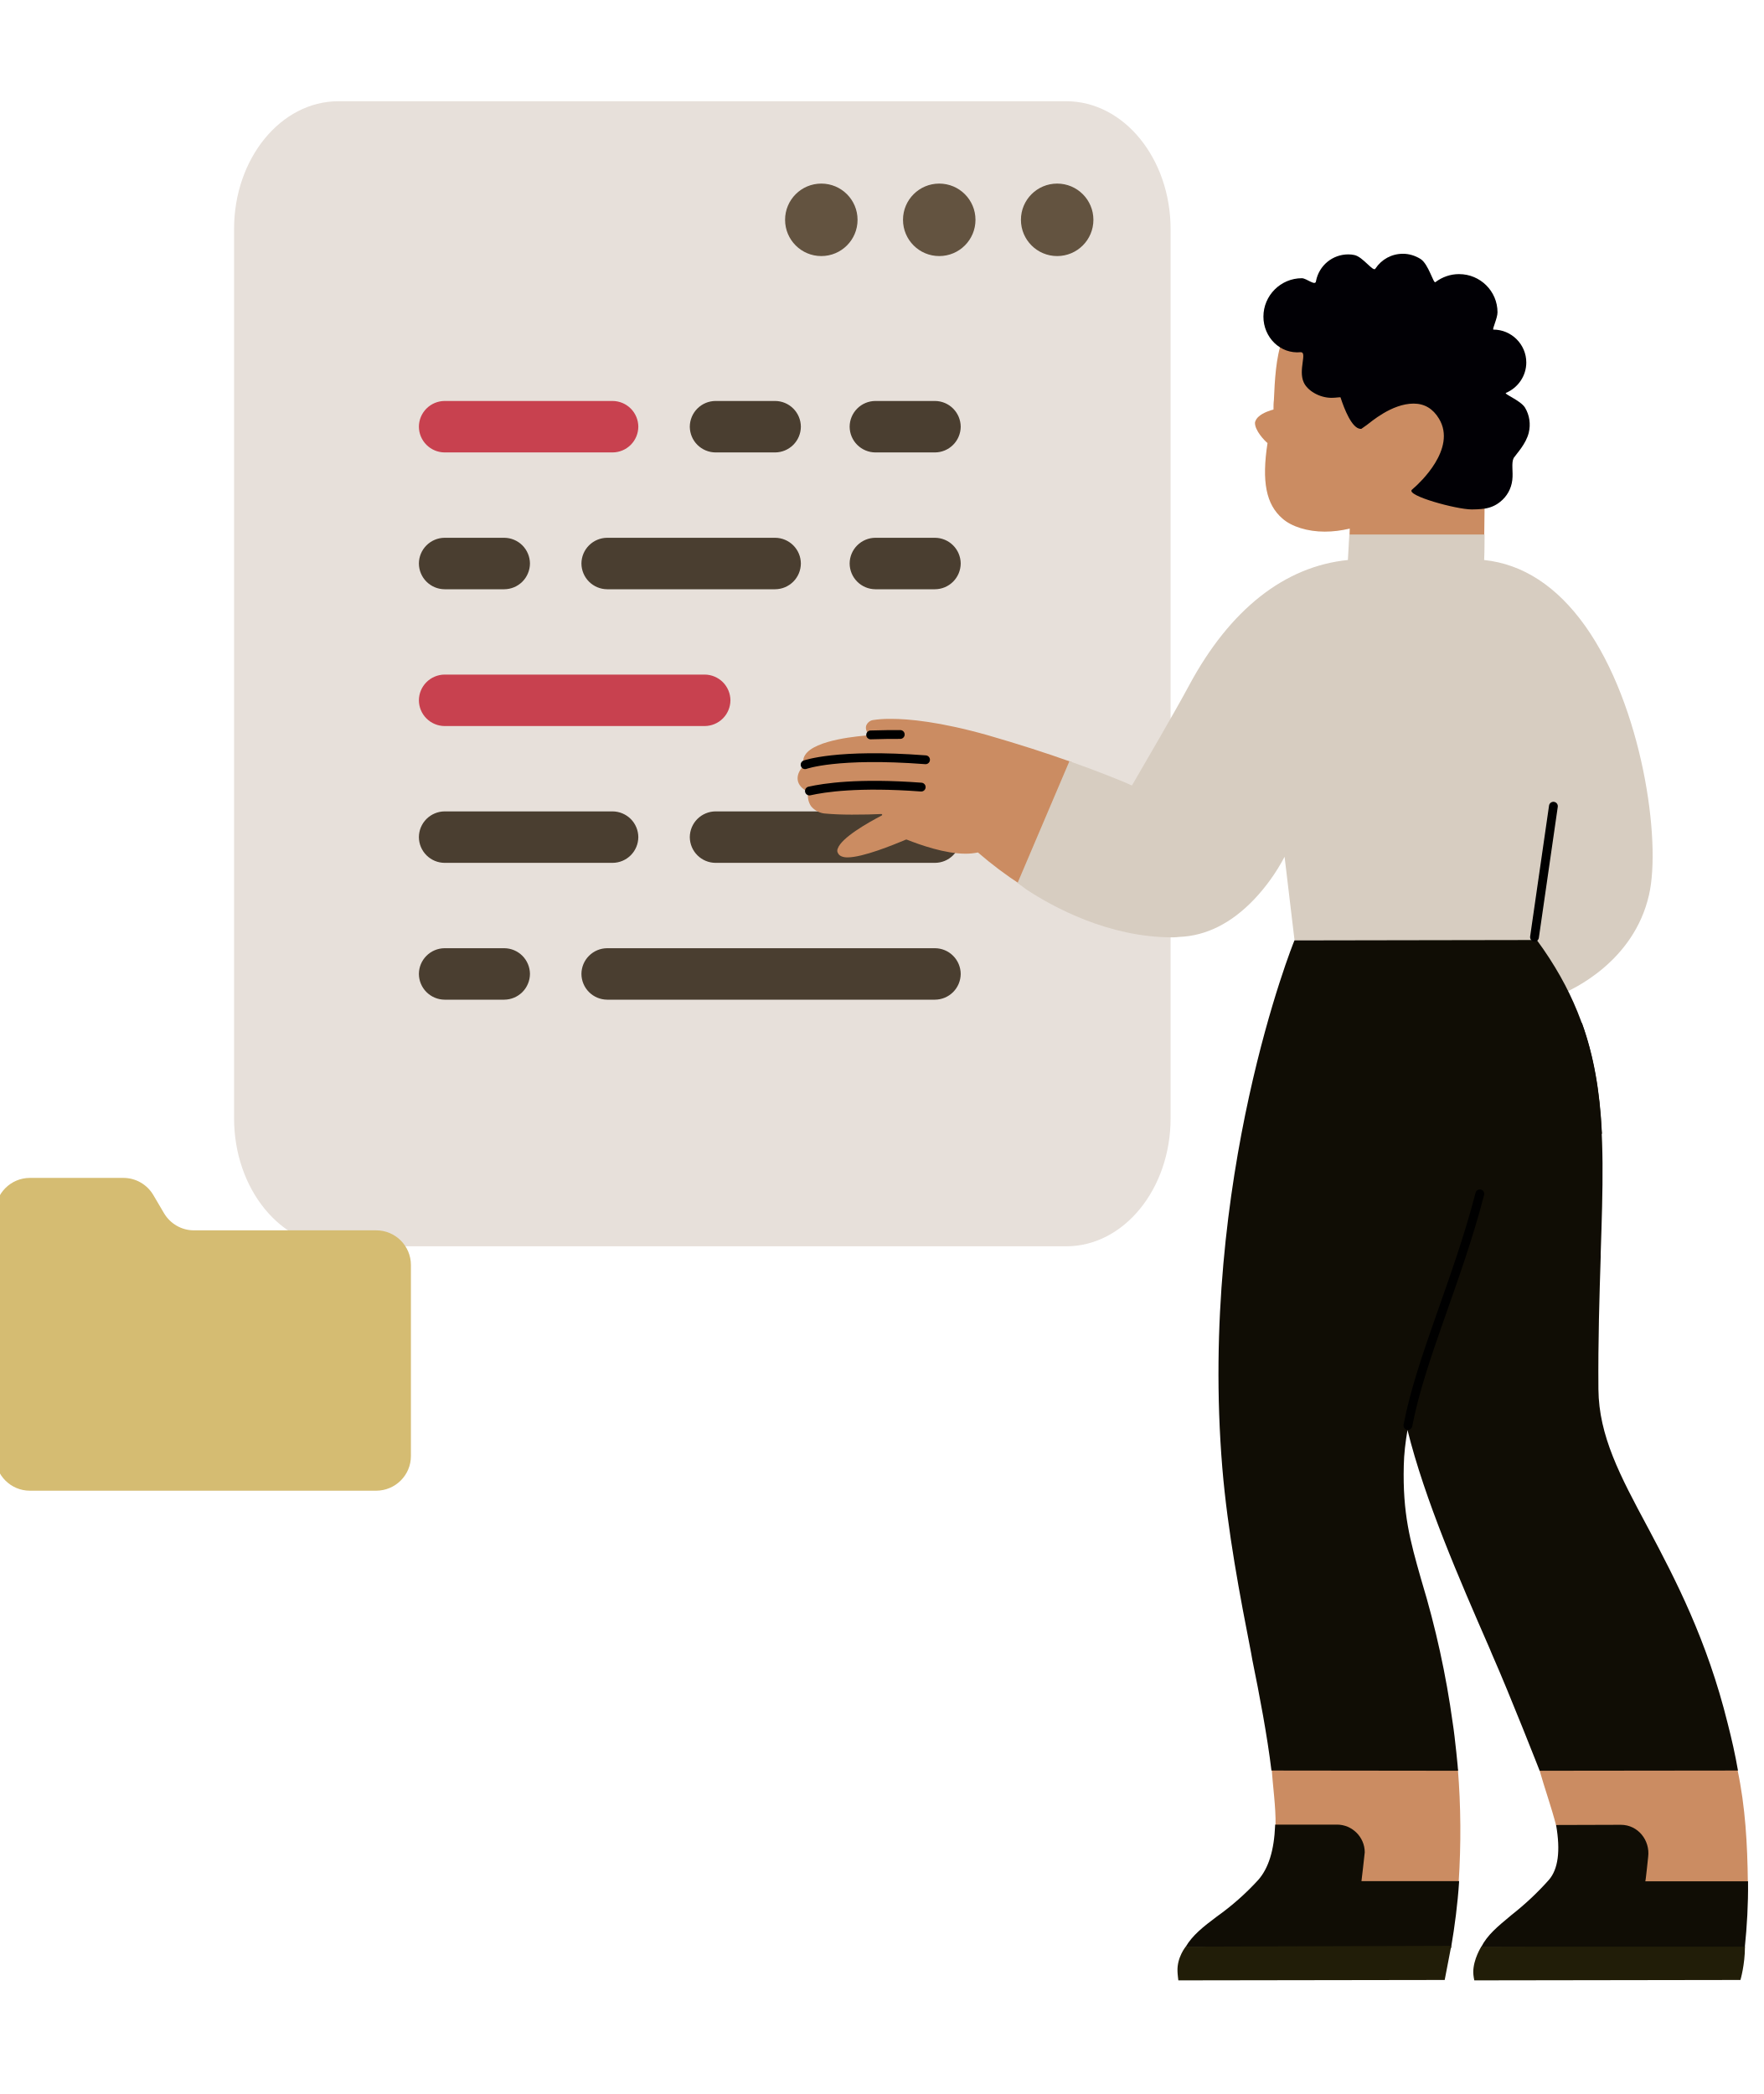
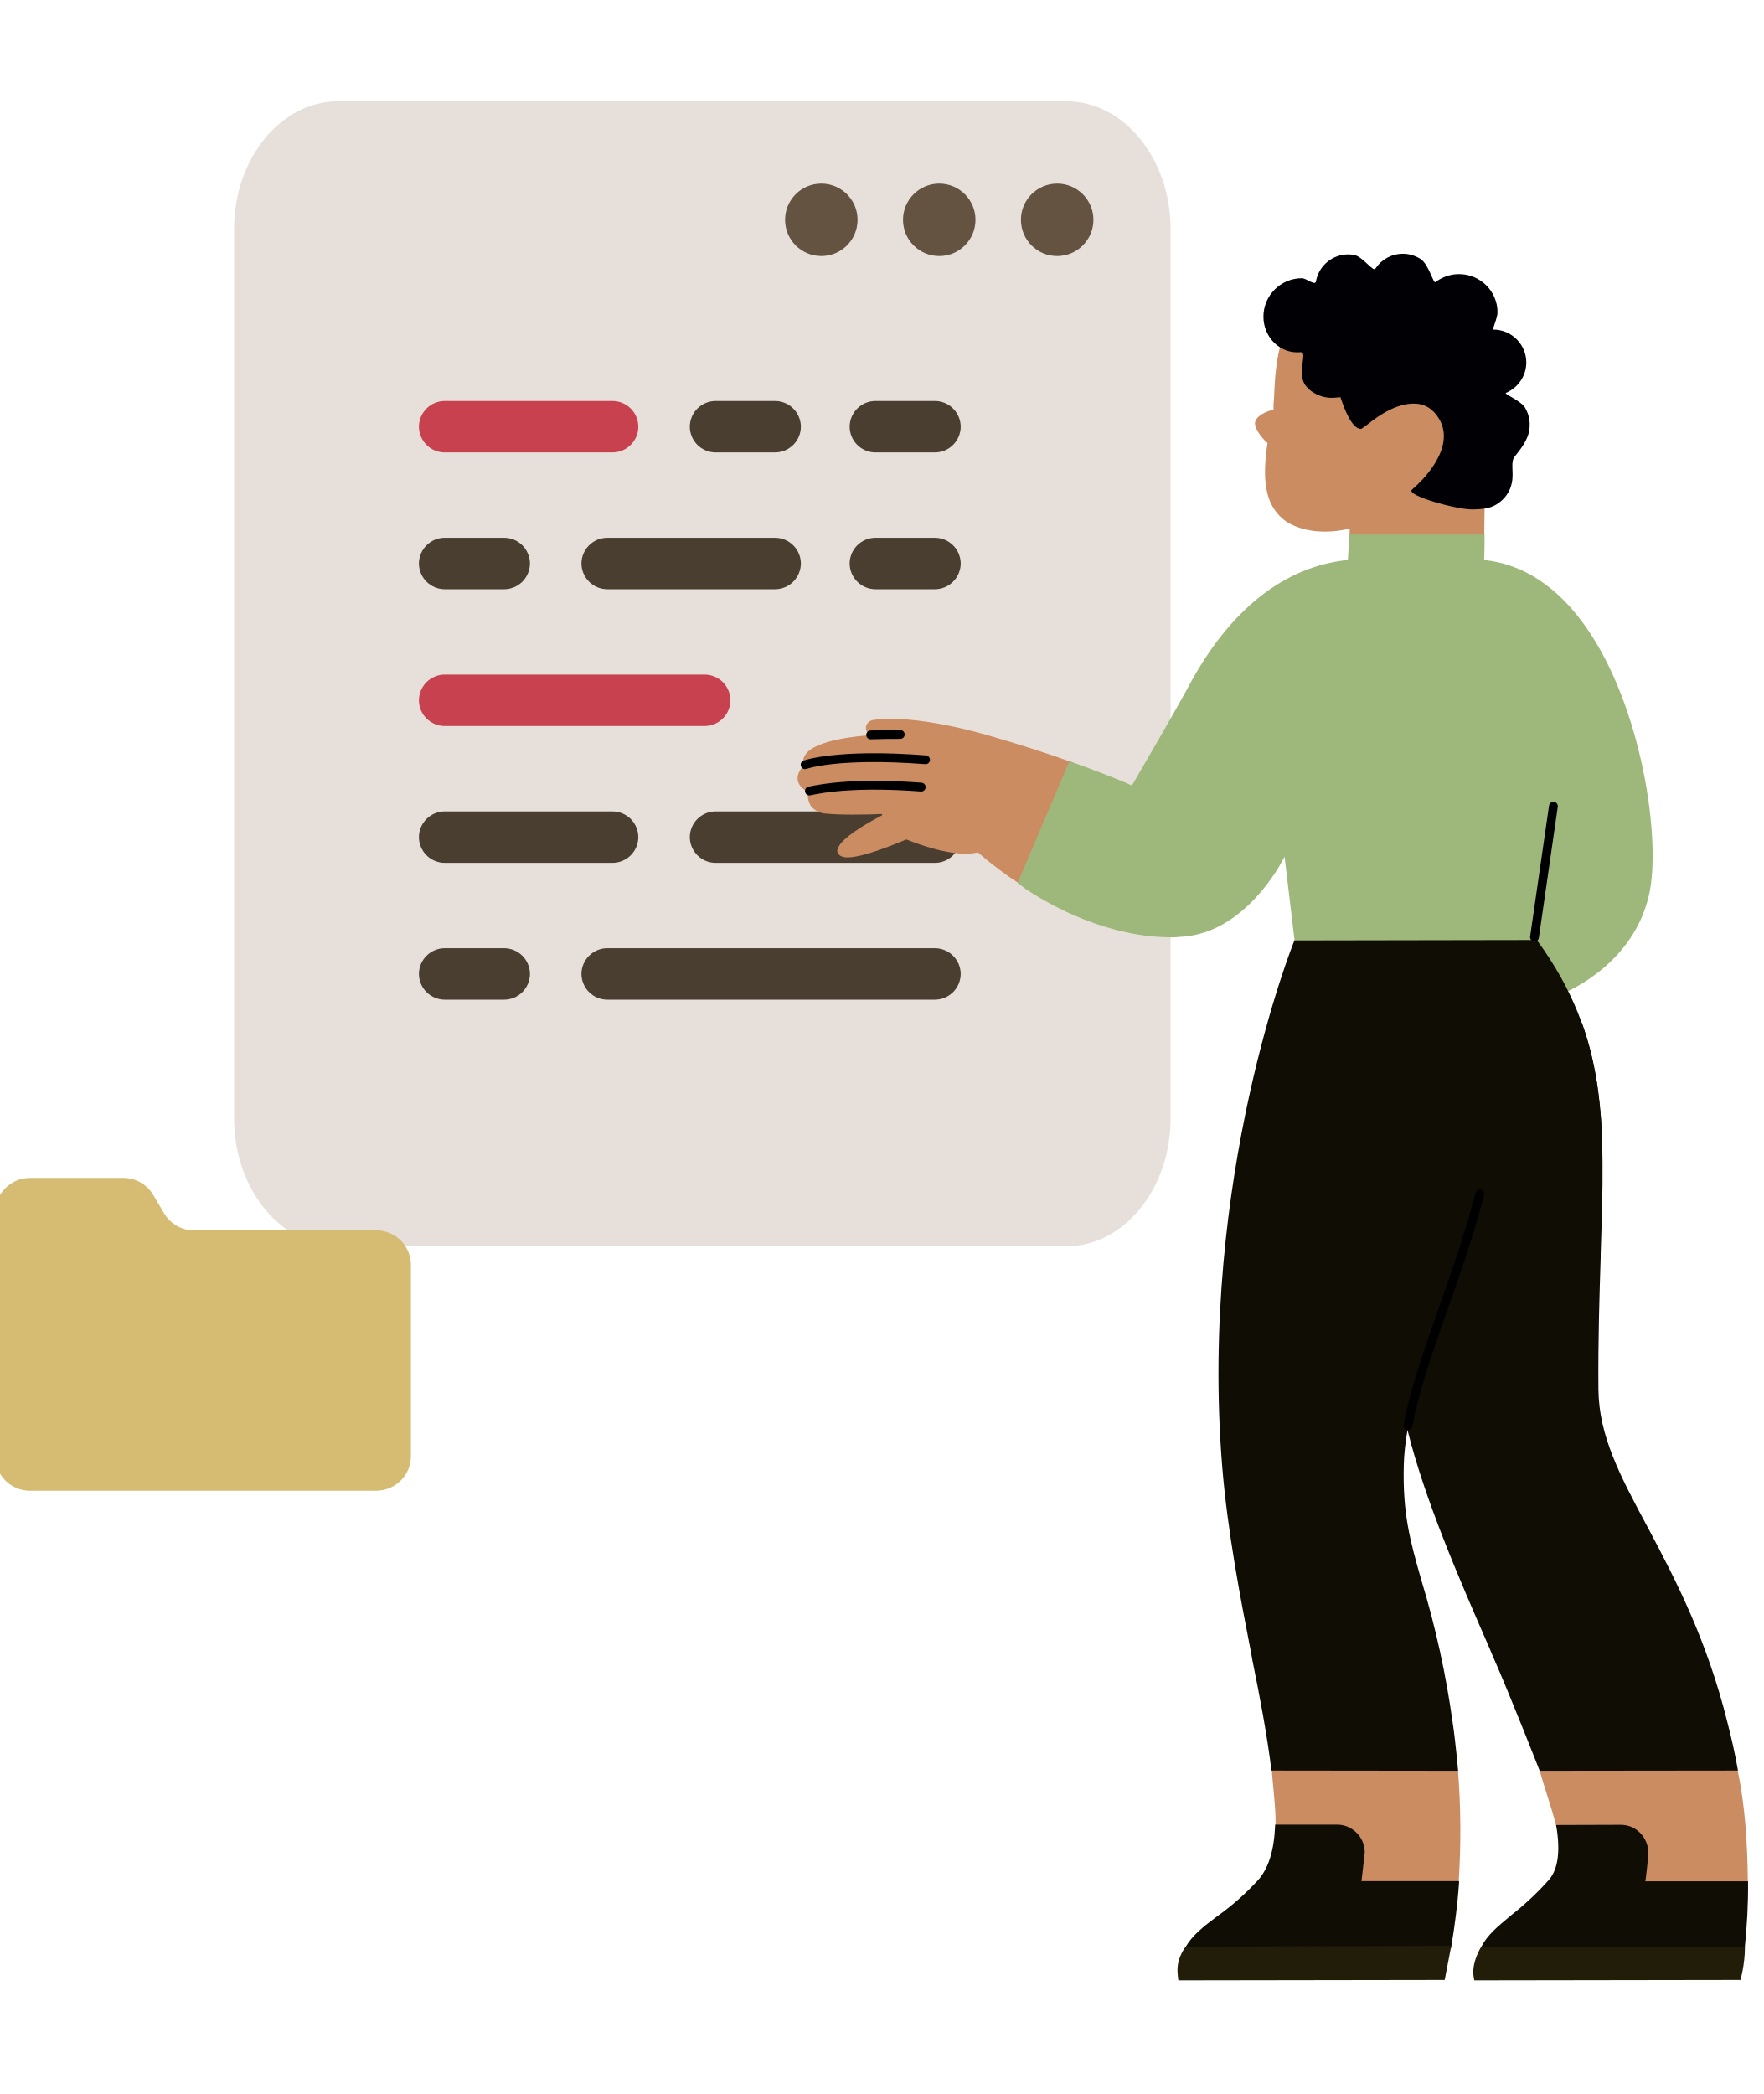
<svg xmlns="http://www.w3.org/2000/svg" version="1.1" viewBox="245 180 800 950">
  <g>
    <path d="M398.54 225.93H728.72C754.87 225.93 776.07 251.94 776.07 284.02V687.32C776.07 719.41 754.87 745.42 728.72 745.42H398.54C372.39 745.42 351.19 719.41 351.19 687.32V283.9C351.19 251.94 372.39 225.93 398.54 225.93Z" fill="#E7E0DA" opacity="1" stroke-width="4" stroke="#00000000">
    </path>
  </g>
  <g>
    <path d="M744.76 282.02H376.04V713.42H744.76V282.02Z" fill="#E7E0DA" opacity="1" stroke-width="4" stroke="#00000000">
    </path>
    <path d="M446.71 361.91H522.91C526 361.93 528.96 363.16 531.15 365.35 533.34 367.54 534.56 370.49 534.59 373.58V373.58C534.56 376.68 533.34 379.63 531.15 381.82 528.96 384 526 385.24 522.91 385.26H446.71C443.63 385.24 440.67 384 438.48 381.82 436.29 379.63 435.06 376.68 435.04 373.58V373.58C435.06 370.49 436.29 367.54 438.48 365.35 440.67 363.16 443.63 361.93 446.71 361.91V361.91Z" fill="#C8414F" opacity="1" stroke-width="4" stroke="#00000000">
    </path>
    <path d="M569.62 361.91H596.66C599.74 361.93 602.7 363.16 604.89 365.35 607.08 367.54 608.31 370.49 608.33 373.58V373.58C608.31 376.68 607.08 379.63 604.89 381.82 602.7 384 599.74 385.24 596.66 385.26H569.62C566.53 385.24 563.57 384 561.38 381.82 559.19 379.63 557.97 376.68 557.94 373.58V373.58C557.97 370.49 559.19 367.54 561.38 365.35 563.57 363.16 566.53 361.93 569.62 361.91V361.91Z" fill="#4a3e30" opacity="1" stroke-width="4" stroke="#00000000">
    </path>
    <path d="M642.13 361.91H669.17C672.26 361.93 675.22 363.16 677.4 365.35 679.59 367.54 680.82 370.49 680.85 373.58V373.58C680.82 376.68 679.59 379.63 677.4 381.82 675.22 384 672.26 385.24 669.17 385.26H642.13C639.05 385.24 636.08 384 633.9 381.82 631.71 379.63 630.48 376.68 630.46 373.58 630.48 370.49 631.71 367.54 633.9 365.35 636.08 363.16 639.05 361.93 642.13 361.91Z" fill="#4a3e30" opacity="1" stroke-width="4" stroke="#00000000">
    </path>
    <path d="M446.71 548.11H522.91C526 548.13 528.96 549.37 531.15 551.55 533.34 553.74 534.56 556.69 534.59 559.79V559.79C534.56 562.88 533.34 565.83 531.15 568.02 528.96 570.21 526 571.44 522.91 571.46H446.71C443.63 571.44 440.67 570.21 438.48 568.02 436.29 565.83 435.06 562.88 435.04 559.79V559.79C435.06 556.69 436.29 553.74 438.48 551.55 440.67 549.37 443.63 548.13 446.71 548.11Z" fill="#4a3e30" opacity="1" stroke-width="4" stroke="#00000000">
    </path>
    <path d="M569.62 548.11H669.17C672.26 548.13 675.22 549.37 677.4 551.55 679.59 553.74 680.82 556.69 680.85 559.79V559.79C680.82 562.88 679.59 565.83 677.4 568.02 675.22 570.21 672.26 571.44 669.17 571.46H569.62C566.53 571.44 563.57 570.21 561.38 568.02 559.19 565.83 557.97 562.88 557.94 559.79V559.79C557.97 556.69 559.19 553.74 561.38 551.55 563.57 549.37 566.53 548.13 569.62 548.11V548.11Z" fill="#4a3e30" opacity="1" stroke-width="4" stroke="#00000000">
    </path>
    <path d="M446.71 486.04H564.7C567.79 486.06 570.75 487.3 572.94 489.48 575.12 491.67 576.35 494.63 576.38 497.72 576.35 500.81 575.12 503.77 572.94 505.95 570.75 508.14 567.79 509.37 564.7 509.39H446.71C443.63 509.37 440.67 508.14 438.48 505.95 436.29 503.77 435.06 500.81 435.04 497.72V497.72C435.06 494.63 436.29 491.67 438.48 489.48 440.67 487.3 443.63 486.06 446.71 486.04Z" fill="#C8414F" opacity="1" stroke-width="4" stroke="#00000000">
    </path>
    <path d="M520.46 423.98H596.66C599.74 424 602.7 425.23 604.89 427.42 607.08 429.6 608.31 432.56 608.33 435.65V435.65C608.31 438.74 607.08 441.7 604.89 443.89 602.7 446.07 599.74 447.31 596.66 447.33H520.46C517.37 447.31 514.41 446.07 512.22 443.89 510.03 441.7 508.8 438.74 508.78 435.65V435.65C508.8 432.56 510.03 429.6 512.22 427.42 514.41 425.23 517.37 424 520.46 423.98V423.98Z" fill="#4a3e30" opacity="1" stroke-width="4" stroke="#00000000">
    </path>
    <path d="M446.71 423.98H473.75C476.84 424 479.8 425.23 481.99 427.42 484.17 429.6 485.4 432.56 485.43 435.65 485.4 438.74 484.17 441.7 481.99 443.89 479.8 446.07 476.84 447.31 473.75 447.33H446.71C443.63 447.31 440.67 446.07 438.48 443.89 436.29 441.7 435.06 438.74 435.04 435.65V435.65C435.06 432.56 436.29 429.6 438.48 427.42 440.67 425.23 443.63 424 446.71 423.98V423.98Z" fill="#4a3e30" opacity="1" stroke-width="4" stroke="#00000000">
    </path>
    <path d="M642.13 423.98H669.17C672.26 424 675.22 425.23 677.4 427.42 679.59 429.6 680.82 432.56 680.85 435.65V435.65C680.82 438.74 679.59 441.7 677.4 443.89 675.22 446.07 672.26 447.31 669.17 447.33H642.13C639.05 447.31 636.08 446.07 633.9 443.89 631.71 441.7 630.48 438.74 630.46 435.65V435.65C630.48 432.56 631.71 429.6 633.9 427.42 636.08 425.23 639.05 424 642.13 423.98Z" fill="#4a3e30" opacity="1" stroke-width="4" stroke="#00000000">
    </path>
    <path d="M520.46 610.18H669.17C672.26 610.2 675.22 611.43 677.4 613.62 679.59 615.8 680.82 618.76 680.85 621.85V621.85C680.82 624.94 679.59 627.9 677.4 630.09 675.22 632.27 672.26 633.51 669.17 633.53H520.46C517.37 633.51 514.41 632.27 512.22 630.09 510.03 627.9 508.8 624.94 508.78 621.85V621.85C508.8 618.76 510.03 615.8 512.22 613.62 514.41 611.43 517.37 610.2 520.46 610.18V610.18Z" fill="#4a3e30" opacity="1" stroke-width="4" stroke="#00000000">
    </path>
    <path d="M446.71 610.18H473.75C476.84 610.2 479.8 611.43 481.99 613.62 484.17 615.8 485.4 618.76 485.43 621.85 485.4 624.94 484.17 627.9 481.99 630.09 479.8 632.27 476.84 633.51 473.75 633.53H446.71C443.63 633.51 440.67 632.27 438.48 630.09 436.29 627.9 435.06 624.94 435.04 621.85V621.85C435.06 618.76 436.29 615.8 438.48 613.62 440.67 611.43 443.63 610.2 446.71 610.18Z" fill="#4a3e30" opacity="1" stroke-width="4" stroke="#00000000">
    </path>
  </g>
  <g>
    <path d="M617.61 296.17C626.69 296.17 634.05 288.81 634.05 279.73 634.05 270.65 626.69 263.29 617.61 263.29 608.53 263.29 601.17 270.65 601.17 279.73 601.17 288.81 608.53 296.17 617.61 296.17Z" fill="#635340" opacity="1" stroke-width="4" stroke="#00000000">
        </path>
    <path d="M671.11 296.17C680.19 296.17 687.55 288.81 687.55 279.73 687.55 270.65 680.19 263.29 671.11 263.29 662.03 263.29 654.67 270.65 654.67 279.73 654.67 288.81 662.03 296.17 671.11 296.17Z" fill="#635340" opacity="1" stroke-width="4" stroke="#00000000">
        </path>
    <path d="M724.61 296.17C733.69 296.17 741.05 288.81 741.05 279.73 741.05 270.65 733.69 263.29 724.61 263.29 715.53 263.29 708.17 270.65 708.17 279.73 708.17 288.81 715.53 296.17 724.61 296.17Z" fill="#635340" opacity="1" stroke-width="4" stroke="#00000000">
        </path>
  </g>
  <g>
    <path d="M415.6 856.3H258.55C249.9 856.3 242.84 849.25 242.84 840.6V730.1C242.84 721.45 249.9 714.39 258.55 714.39H301C306.57 714.39 311.7 717.35 314.54 722.13L319.43 730.44C322.28 735.22 327.4 738.18 332.98 738.18H415.71C424.36 738.18 431.42 745.23 431.42 753.88V840.6C431.42 849.25 424.36 856.3 415.6 856.3 415.71 856.3 415.71 856.3 415.6 856.3Z" fill="#D5BC72" opacity="1" stroke-width="4" stroke="#00000000">
        </path>
  </g>
  <g>
    <path d="M918.32 426.23L918.88 380.82C918.88 380.07 918.88 379.42 918.97 378.67 919.07 377.93 919.07 377.09 919.07 376.15 919.53 359.28 920.28 331.12 901.44 318.53 893.33 313.12 883.08 310.33 871.61 310.33 867.04 310.33 862.47 310.79 857.99 311.54 843.54 313.59 832.35 321.89 826.66 334.66 823.87 341.84 823.31 352.75 822.93 361.52 822.75 362.91 822.75 364.31 822.75 365.8 821.91 365.99 817.99 367.11 815.94 369.07 815.2 369.72 814.64 370.56 814.36 371.59 814.08 375.22 818.92 380.16 820.04 381 817.34 398.53 819.39 408.79 826.76 415.22 830.95 418.95 838.23 421.19 845.96 421.19 849.79 421.19 853.61 420.72 857.34 419.79L857.15 426.41 918.32 426.23Z" fill="#cb8c62" opacity="1" stroke-width="4" stroke="#00000000">
            </path>
    <path d="M906.76 1033.88C907.88 1016.91 907.78 999.38 906.39 982.51L821.91 981.85C822.37 990.06 823.87 999.76 823.68 1008.15 823.68 1008.15 852.77 1008.61 853.14 1008.71 856.31 1009.08 859.21 1010.67 861.16 1013.09 863.12 1015.61 864.05 1018.68 863.68 1021.86L862.28 1033.79 906.76 1033.88Z" fill="#cb8c62" opacity="1" stroke-width="4" stroke="#00000000">
            </path>
    <path d="M1037.95 1034.16V1033.79C1037.76 1016.82 1036.83 999.66 1033.29 983.07V982.97L1033.01 982.69 943.4 982.97C945.73 991.27 948.9 1000.04 950.96 1008.15L980.23 1008.52C980.33 1008.52 980.42 1008.52 980.51 1008.52 980.89 1008.52 981.17 1008.61 981.54 1008.71 984.71 1009.08 987.6 1010.67 989.56 1013.09 991.52 1015.61 992.45 1018.68 992.08 1021.86L990.77 1034.44 1037.95 1034.16Z" fill="#cb8c62" opacity="1" stroke-width="4" stroke="#00000000">
            </path>
    <path d="M731.09 525.71C719.62 521.61 707.13 517.6 692.95 513.5 671.42 507.44 657.34 506.13 649.32 506.13 649.04 506.13 648.66 506.13 648.39 506.13 645.87 506.13 643.35 506.32 640.93 506.69 639.53 506.97 638.41 508 637.94 509.3 637.48 510.98 638.59 512.66 639.25 513.59 635.52 513.87 614.63 515.46 610.25 522.54 609.32 523.94 609.13 525.71 609.69 527.3 606.99 530 606.71 532.33 606.89 533.83 607.17 535.97 608.76 537.84 611.65 539.33 611.27 541.57 611.65 543.8 612.95 545.76 614.63 547.81 617.15 549.03 619.76 549.12 622.84 549.4 626.85 549.58 631.42 549.58 636.36 549.58 641.49 549.49 644.84 549.3 645.22 549.3 645.4 549.77 645.03 549.96 638.78 553.22 626.75 560.03 625.07 564.97 624.7 565.72 624.8 566.55 625.26 567.21 625.82 568.33 627.41 568.98 629.46 568.98 636.54 568.98 650.44 563.2 655.01 561.33 655.56 561.05 656.03 560.87 656.22 560.87L656.5 560.96C662.37 563.29 673.65 567.3 682.98 567.3H683.26C685.03 567.3 686.89 567.11 688.67 566.74 695.01 572.24 701.25 576.9 708.25 581.47L731.09 525.71Z" fill="#cb8c62" opacity="1" stroke-width="4" stroke="#00000000">
            </path>
-     <path d="M952.63 631.36C952.63 631.36 952.73 631.36 952.82 631.26 958.32 629.03 986.2 616.35 993.1 586.04 998.79 561.52 990.02 500.26 964.1 463.9 951.24 445.9 935.85 435.92 918.32 434.06 918.51 430.42 918.51 422.78 918.51 422.68V422.5H857.15L856.5 434.06C827.78 436.95 802.98 456.53 784.52 490.84 778.18 502.68 764.38 526.27 759.9 534.01 759.25 535.13 758.78 535.97 758.5 536.34 758.13 536.25 757.57 535.97 756.83 535.6 752.91 533.92 743.59 530.1 730.72 525.53L730.16 525.34 706.66 580.54 710.48 583.43C722.89 591.64 748.06 605.25 776.78 605.25 776.97 605.25 777.15 605.25 777.25 605.25 778.18 605.25 779.02 605.16 779.95 605.06 792.26 604.6 803.73 598.82 814.08 587.91 819.3 582.41 824.05 575.79 827.78 568.7L832.35 607.02 941.35 608.05 952.26 631.26 952.63 631.36Z" fill="#D7CDC1" opacity="1" stroke-width="4" stroke="#00000000">
+     <path d="M952.63 631.36C952.63 631.36 952.73 631.36 952.82 631.26 958.32 629.03 986.2 616.35 993.1 586.04 998.79 561.52 990.02 500.26 964.1 463.9 951.24 445.9 935.85 435.92 918.32 434.06 918.51 430.42 918.51 422.78 918.51 422.68V422.5H857.15L856.5 434.06C827.78 436.95 802.98 456.53 784.52 490.84 778.18 502.68 764.38 526.27 759.9 534.01 759.25 535.13 758.78 535.97 758.5 536.34 758.13 536.25 757.57 535.97 756.83 535.6 752.91 533.92 743.59 530.1 730.72 525.53L730.16 525.34 706.66 580.54 710.48 583.43C722.89 591.64 748.06 605.25 776.78 605.25 776.97 605.25 777.15 605.25 777.25 605.25 778.18 605.25 779.02 605.16 779.95 605.06 792.26 604.6 803.73 598.82 814.08 587.91 819.3 582.41 824.05 575.79 827.78 568.7L832.35 607.02 941.35 608.05 952.26 631.26 952.63 631.36Z" fill="#9db87a" opacity="1" stroke-width="4" stroke="#00000000">
            </path>
    <path d="M1036.55 1063.72C1037.58 1053.74 1038.14 1043.77 1038.04 1033.88V1033.51H991.42C991.61 1033.51 992.63 1023.16 992.73 1022.41 993.66 1014.96 988.16 1007.87 980.33 1007.87L950.96 1007.96C953.01 1019.71 951.89 1028.01 947.69 1032.86 942.56 1038.64 936.88 1043.95 930.82 1048.71L930.26 1049.18C924.47 1054.02 919.81 1057.75 916.92 1063.44L1036.55 1063.72Z" fill="#100D05" opacity="1" stroke-width="4" stroke="#00000000">
            </path>
    <path d="M1034.59 1078.27C1034.59 1078.27 1036.64 1071.37 1036.64 1063.16H917.02C917.02 1063.16 913.38 1068.85 913.38 1074.72 913.38 1076.31 913.85 1078.45 913.85 1078.45L1034.59 1078.27Z" fill="#211d08" opacity="1" stroke-width="4" stroke="#00000000">
            </path>
    <path d="M832.26 606.65L882.61 606.56 942.19 606.46 942.28 606.56C974.45 650.47 973.15 689.54 971.19 748.75V750.15C970.63 767.86 969.98 787.91 970.16 810.29 970.35 831.46 980.05 849.64 992.35 872.57L993.1 873.97C1004.85 896.16 1019.39 923.76 1028.81 961.9 1030.58 968.8 1032.26 976.17 1033.47 983.25L943.5 983.35C943.5 983.35 930.26 949.5 921.96 930.66L920.75 927.77C906.95 896.16 891.37 860.36 883.54 828.75 882.61 834.25 881.96 839.66 881.86 844.79 881.3 866.7 884.75 879.01 889.6 896.07L889.98 897.38C896.32 918.26 901.07 939.9 904.05 961.62 905.08 967.96 906.57 983.35 906.48 983.35L821.82 983.25C819.95 967.68 816.41 949.03 813.14 933L812.58 929.83C807.55 904.09 801.95 874.81 799.53 845.91 788.71 714.81 831.79 607.58 832.26 606.65Z" fill="#100D05" opacity="1" stroke-width="4" stroke="#00000000">
            </path>
    <path d="M916.36 721.62C906.2 760.96 889.6 796.02 883.73 826.7" stroke="#000000" stroke-width="4" stroke-linecap="round" stroke-linejoin="round" opacity="1" fill="none">
            </path>
    <path d="M903.22 1063.91L903.31 1063.63C904.99 1053.84 906.29 1043.77 906.95 1033.79V1033.42H862.66C862.66 1033.42 864.15 1020.83 864.15 1020.36 864.15 1013.46 858.46 1007.78 851.56 1007.78H823.49V1008.15C823.03 1019.52 820.51 1027.54 815.85 1032.86 810.25 1039.01 803.91 1044.61 797.11 1049.45 790.86 1054.12 785.92 1058.03 782.84 1063.35L903.22 1063.91Z" fill="#100D05" opacity="1" stroke-width="4" stroke="#00000000">
            </path>
    <path d="M900.42 1078.27L903.4 1062.79 782.93 1063.16C782.93 1063.16 778.92 1068.01 779.2 1074.35 779.2 1075.38 779.58 1078.45 779.58 1078.45L900.42 1078.27Z" fill="#211d08" opacity="1" stroke-width="4" stroke="#00000000">
            </path>
    <path d="M881.12 694.67C887.27 694.67 893.24 692.15 897.53 687.68 910.77 674.44 910.95 645.53 910.95 644.32V643.95H857.99V644.32C857.62 646.28 853.52 674.44 864.71 687.49 868.44 692.24 873.84 694.67 880.74 694.67H881.12Z" fill="#100D05" opacity="1" stroke-width="4" stroke="#00000000" />
    <path d="M971.75 694.39V694.02C970.82 674.53 967.93 658.77 962.8 644.41L962.61 644.04H937.44V644.41C937.44 645.62 937.53 674.44 950.86 687.77 955.15 692.06 961.03 694.58 967.09 694.58L971.75 694.39Z" fill="#100D05" opacity="1" stroke-width="4" stroke="#00000000" />
    <path d="M947.79 1032.86L959.44 1039.48" stroke="#00000000" stroke-width="4" stroke-linecap="round" stroke-linejoin="round" opacity="1" fill="none" />
    <path d="M942.1 1039.48L947.79 1047.22" stroke="#00000000" stroke-width="4" stroke-linecap="round" stroke-linejoin="round" opacity="1" fill="none" />
    <path d="M815.29 1033.88L826.85 1040.5" stroke="#00000000" stroke-width="4" stroke-linecap="round" stroke-linejoin="round" opacity="1" fill="none" />
    <path d="M808.85 1040.04L814.54 1047.78" stroke="#00000000" stroke-width="4" stroke-linecap="round" stroke-linejoin="round" opacity="1" fill="none" />
    <path d="M827.88 568.23L837.39 549.49" stroke="#00000000" stroke-width="4" stroke-linecap="round" stroke-linejoin="round" opacity="1" fill="none" />
    <path d="M941.16 605.16L949.74 545.76" stroke="#000000" stroke-width="4" stroke-linecap="round" stroke-linejoin="round" opacity="1" fill="none" />
    <path d="M758.5 535.97L763.17 546.23" stroke="#00000000" stroke-width="4" stroke-linecap="round" stroke-linejoin="round" opacity="1" fill="none" />
    <path d="M834.22 363.75C832.72 363.75 831.51 364.97 831.51 366.46 831.51 367.95 832.72 369.16 834.22 369.16 835.71 369.16 836.92 367.95 836.92 366.46 836.92 364.97 835.71 363.75 834.22 363.75Z" fill="#01000500" opacity="1" stroke-width="4" stroke="#ffffff00">
            </path>
    <path d="M840.18 382.77C838.6 385.39 835.89 387.06 832.82 387.16" stroke="#00000000" stroke-width="4" stroke-linecap="round" stroke-linejoin="round" opacity="1" fill="none">
            </path>
    <path d="M869.93 414.76C866.29 416.81 862.38 418.39 858.37 419.51" stroke="#00000000" stroke-width="4" stroke-linecap="round" stroke-linejoin="round" opacity="1" fill="none">
            </path>
    <path d="M653.42 513.22C649.5 513.22 645.68 513.22 639.99 513.41" stroke="#000000" stroke-width="4" stroke-linecap="round" stroke-linejoin="round" opacity="1" fill="none">
            </path>
    <path d="M610.25 526.93C610.25 526.93 624.61 521.61 664.89 524.69" stroke="#000000" stroke-width="4" stroke-linecap="round" stroke-linejoin="round" opacity="1" fill="none">
            </path>
    <path d="M612.21 538.86C618.83 537.37 634.4 534.95 662.93 537.09" stroke="#000000" stroke-width="4" stroke-linecap="round" stroke-linejoin="round" opacity="1" fill="none">
            </path>
    <path d="M917.67 433.87H907.22" stroke="#00000000" stroke-width="4" stroke-linecap="round" stroke-linejoin="round" opacity="1" fill="none">
            </path>
    <path d="M991.52 1033.04L985.36 1063.53" stroke="#00000000" stroke-width="4" stroke-linecap="round" stroke-linejoin="round" opacity="1" fill="none">
            </path>
    <path d="M862.66 1033.42L855.48 1063.53" stroke="#00000000" stroke-width="4" stroke-linecap="round" stroke-linejoin="round" opacity="1" fill="none">
            </path>
    <path d="M883.08 379.88L876.36 386.04" stroke="#00000000" stroke-width="4" stroke-linecap="round" stroke-linejoin="round" opacity="1" fill="none">
            </path>
    <path d="M912.73 411.12C916.18 411.12 918.51 410.75 918.51 410.75 921.12 410.37 923.54 409.35 925.59 407.67 928.67 405.25 930.63 401.7 931.09 397.79 931.56 393.96 930.54 390.14 931.72 387.77 933.24 385.57 937.25 381.47 938.55 376.34 939.49 372.42 938.93 368.42 936.88 364.97 934.92 361.7 927.1 358.71 928.2 358.25 933.71 355.92 937.44 350.51 937.44 344.45 937.44 336.25 930.72 329.53 922.52 329.53 921.86 329.41 924.38 324.41 924.38 321.7 924.38 312.1 916.55 304.36 906.95 304.36H906.85C903.03 304.36 899.3 305.66 896.22 307.99 895.3 308.88 893.15 299.79 889.42 297.46 886.99 295.97 884.29 295.13 881.49 295.13 876.36 295.13 871.79 297.64 869 301.84 868.08 303.68 863.31 296.43 859.39 295.69 858.55 295.5 857.62 295.41 856.69 295.41 849.51 295.41 843.45 300.44 842.05 307.44 841.9 310.05 837.76 306.22 835.62 306.22 826.01 306.22 818.18 314.06 818.18 323.66 818.18 332.98 825.73 340.72 835.15 339.78 838.15 339.77 833.88 347.9 836.48 353.5 838.13 357.13 843.45 360.49 849.14 360.49 851.28 360.49 853.33 360.02 853.18 360.35 854.82 365.43 858.29 374.35 862.19 374.56H862.6L865 372.87C866.86 371.54 876.36 363.1 886.34 363.1 891.28 363.1 895.1 365.43 897.81 369.91 906.2 383.71 888.32 399.65 886.94 400.94L886.58 401.24 885.52 402.2C882.86 404.85 905.73 411.12 912.73 411.12Z" fill="#010005" opacity="1" stroke-width="4" stroke="#00000000" />
  </g>
</svg>
